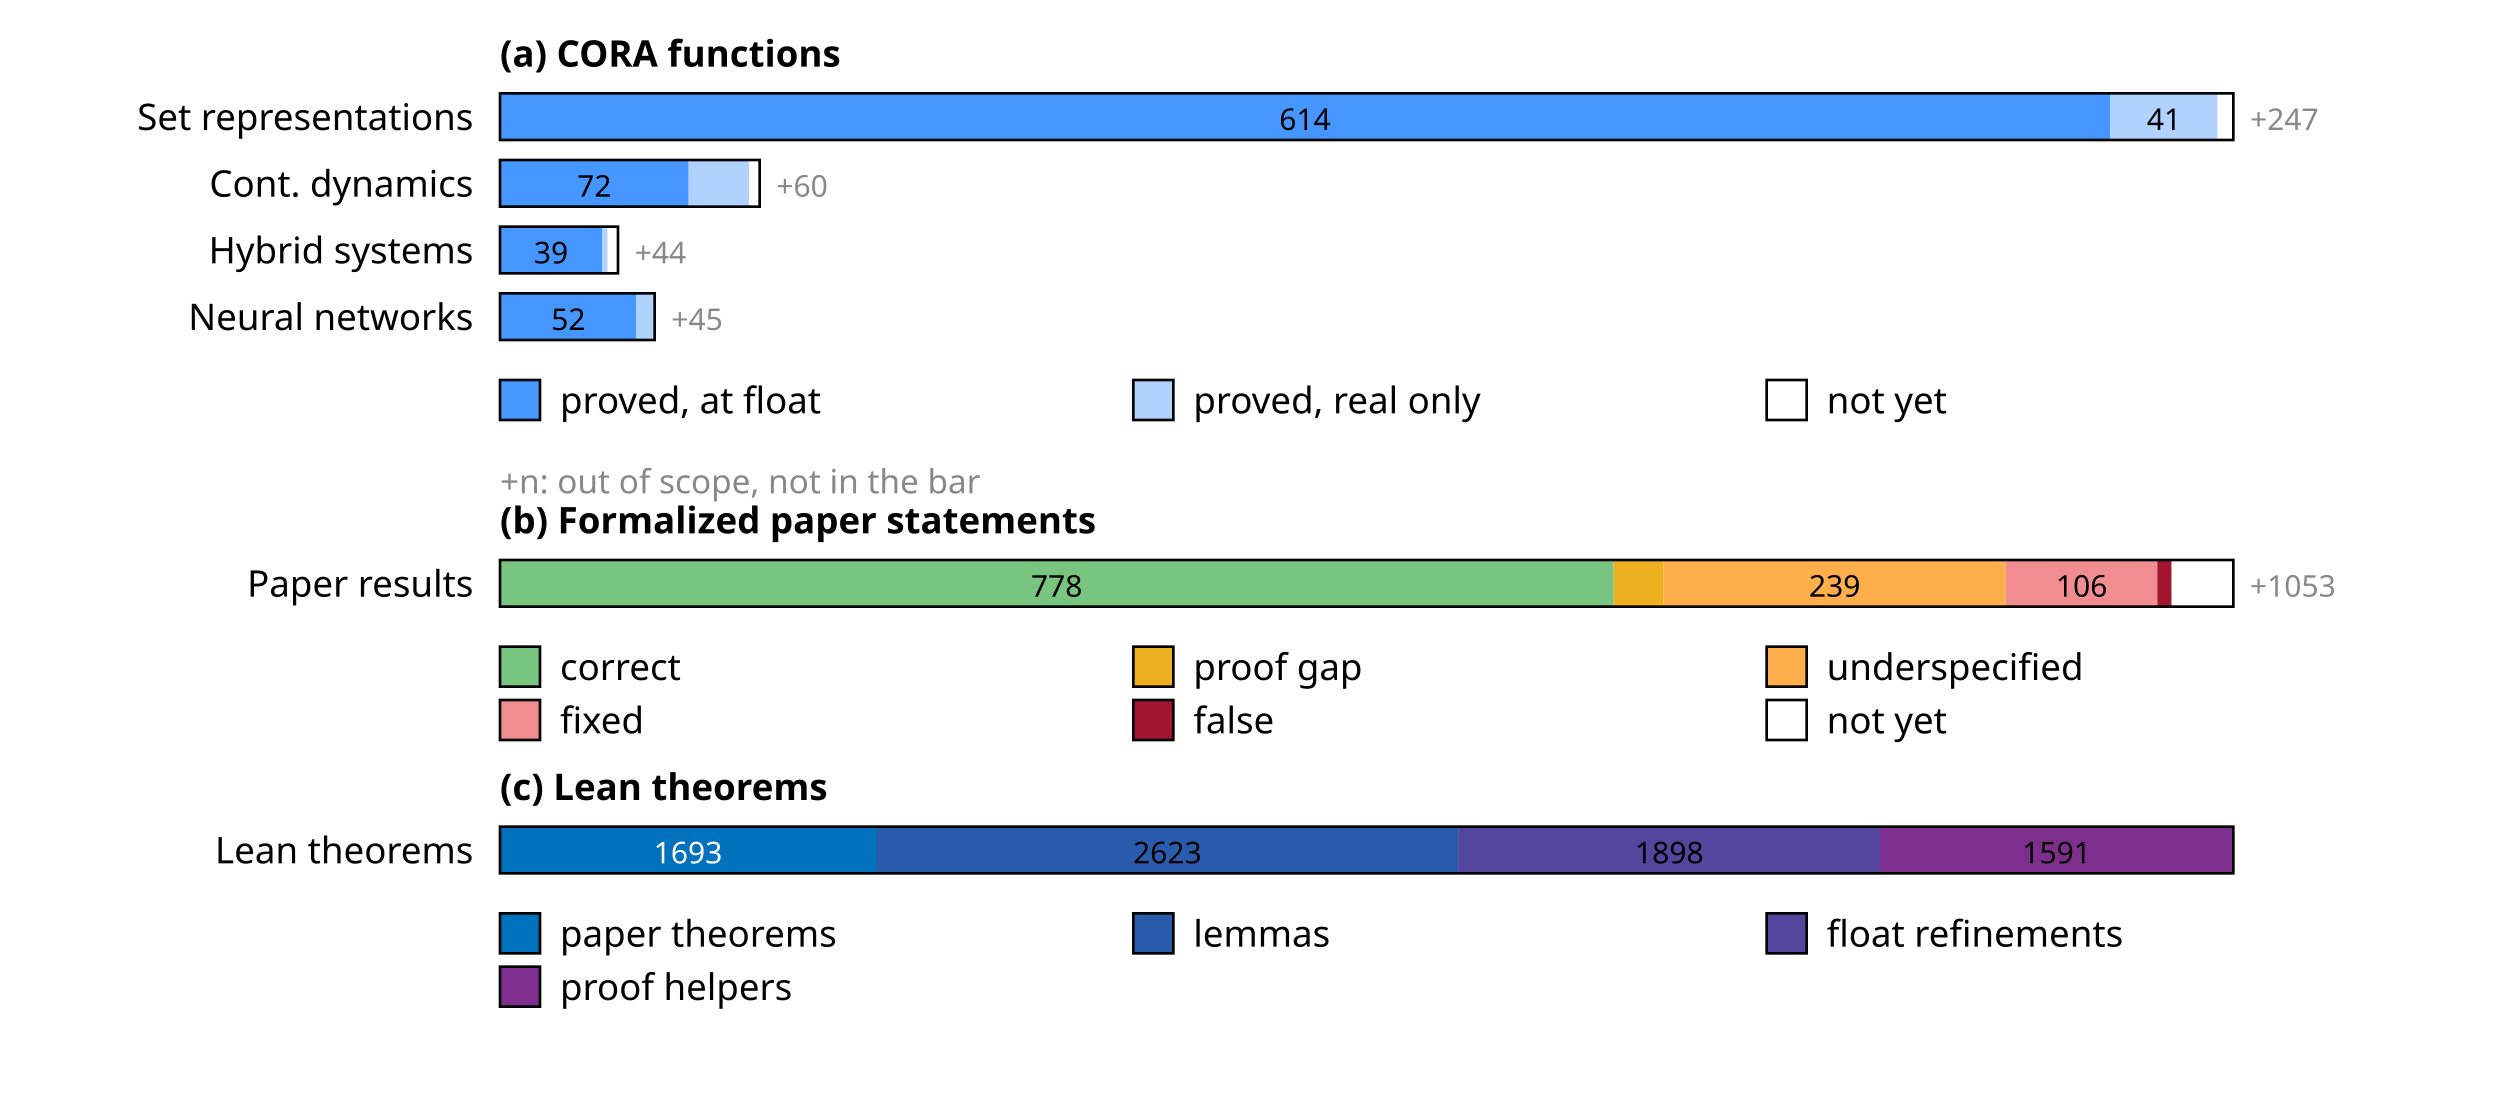
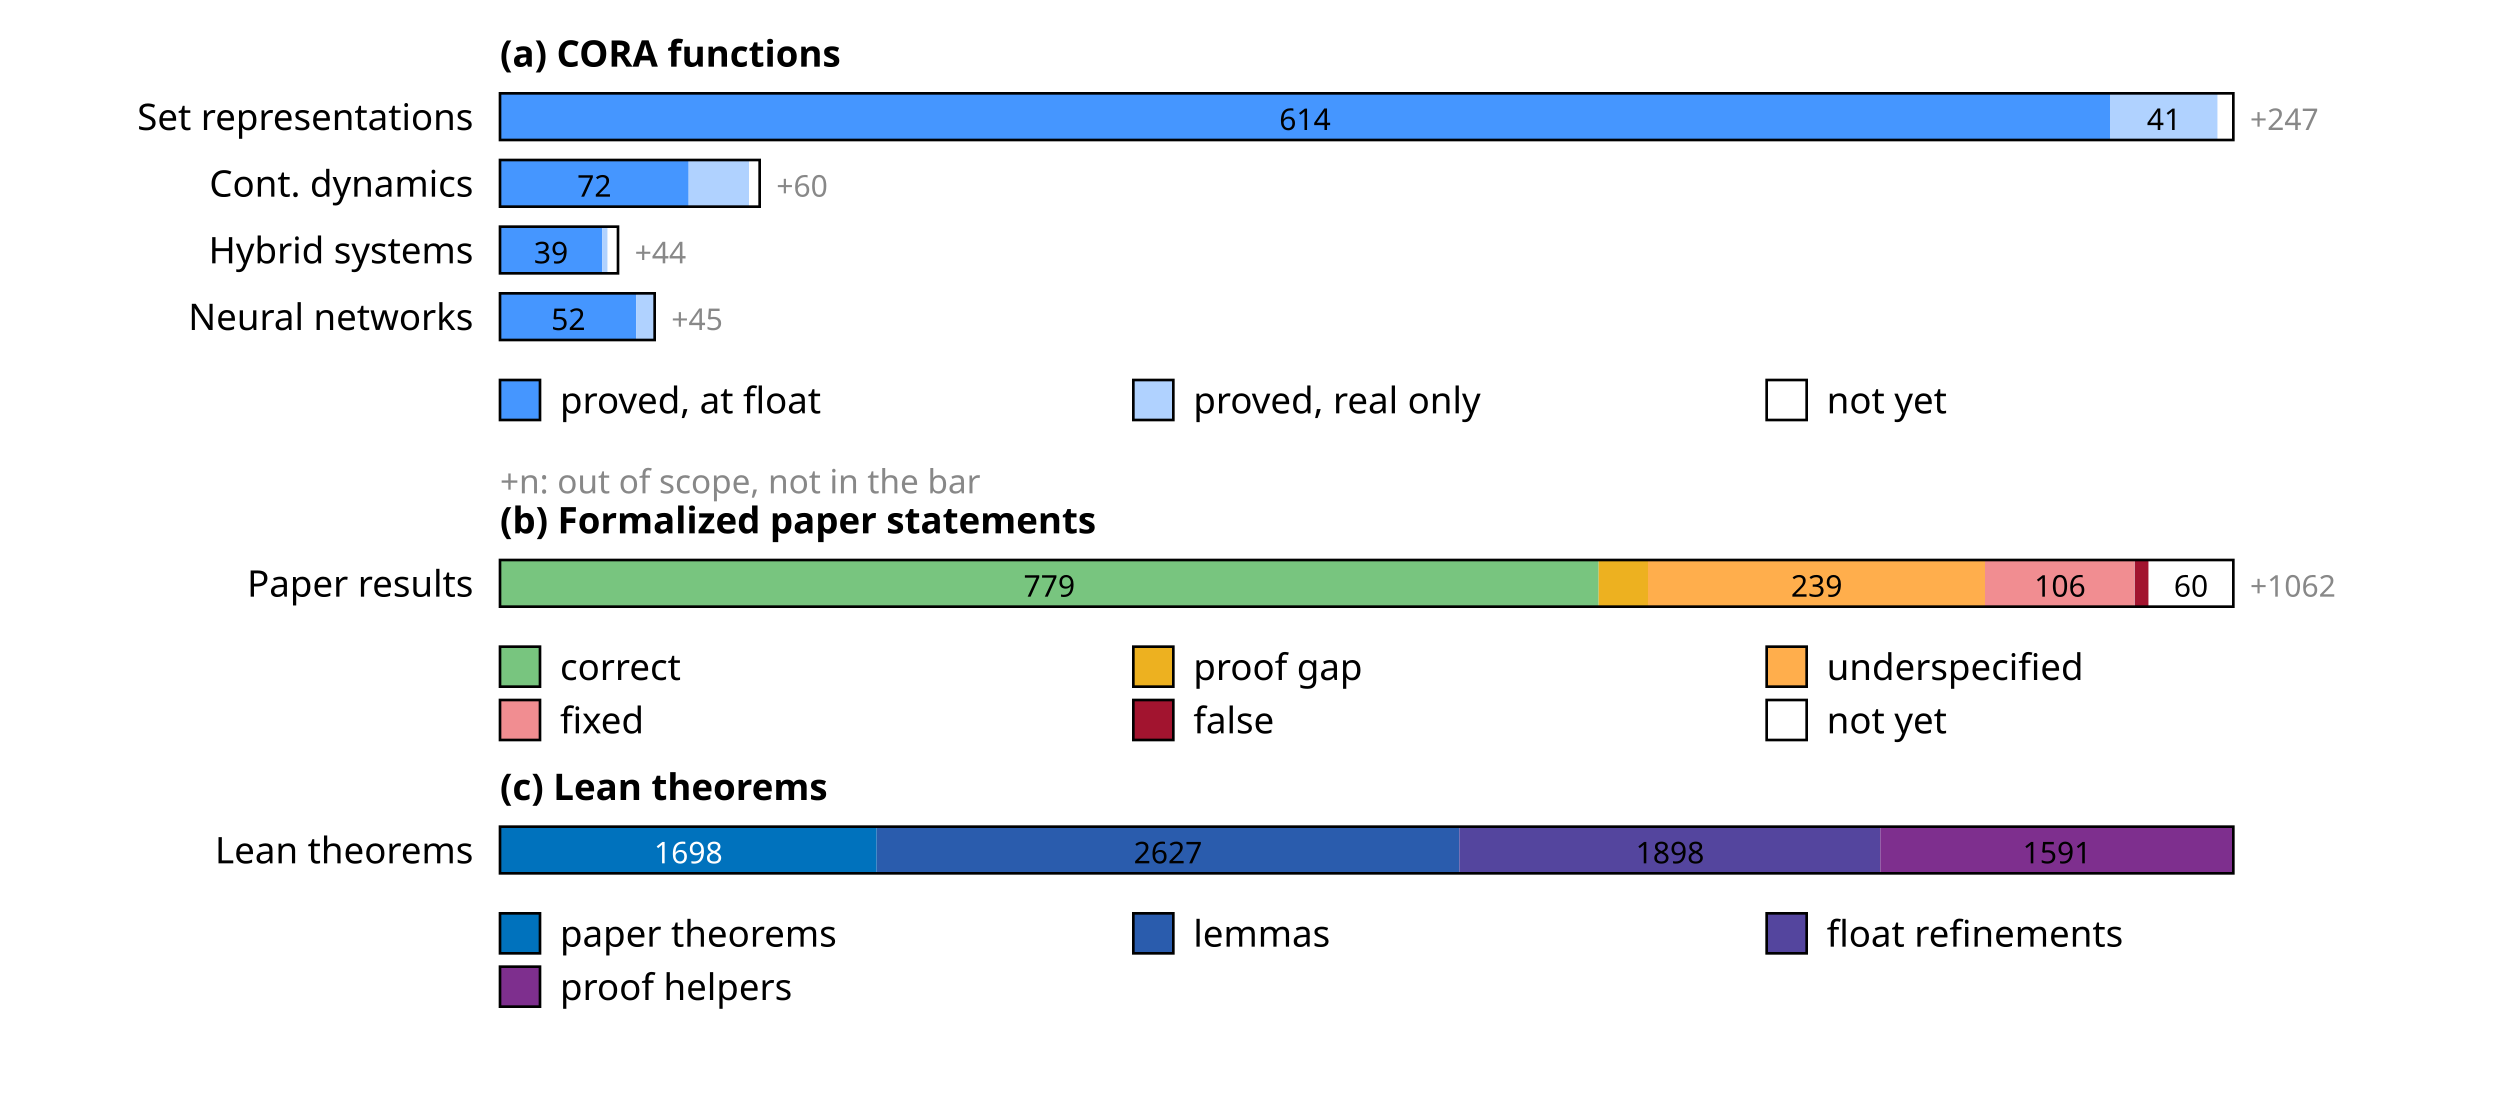
<svg xmlns="http://www.w3.org/2000/svg" width="750" height="330" font-family="sans-serif" font-size="11">
  <rect width="100%" height="100%" fill="white" />
  <text x="150" y="20" font-weight="bold">(a) CORA functions</text>
  <text x="142" y="39" text-anchor="end">Set representations</text>
  <rect x="150.0" y="28" width="483.0" height="14" fill="rgb(69,150,255)" />
  <text x="391.5" y="39" text-anchor="middle" font-size="9" fill="#000">614</text>
  <rect x="633.0" y="28" width="32.3" height="14" fill="rgb(176,210,255)" />
  <text x="649.2" y="39" text-anchor="middle" font-size="9" fill="#000">41</text>
  <rect x="665.3" y="28" width="4.7" height="14" fill="rgb(255,255,255)" />
  <rect x="150" y="28" width="520.0" height="14" fill="none" stroke="#000" stroke-width="0.8" />
  <text x="675.0" y="39" font-size="9" fill="#888">+247</text>
  <text x="142" y="59" text-anchor="end">Cont. dynamics</text>
  <rect x="150.0" y="48" width="56.6" height="14" fill="rgb(69,150,255)" />
  <text x="178.3" y="59" text-anchor="middle" font-size="9" fill="#000">72</text>
  <rect x="206.6" y="48" width="18.1" height="14" fill="rgb(176,210,255)" />
  <rect x="224.7" y="48" width="3.1" height="14" fill="rgb(255,255,255)" />
  <rect x="150" y="48" width="77.9" height="14" fill="none" stroke="#000" stroke-width="0.8" />
  <text x="232.9" y="59" font-size="9" fill="#888">+60</text>
  <text x="142" y="79" text-anchor="end">Hybrid systems</text>
  <rect x="150.0" y="68" width="30.7" height="14" fill="rgb(69,150,255)" />
  <text x="165.3" y="79" text-anchor="middle" font-size="9" fill="#000">39</text>
  <rect x="180.7" y="68" width="1.6" height="14" fill="rgb(176,210,255)" />
  <rect x="182.3" y="68" width="3.1" height="14" fill="rgb(255,255,255)" />
  <rect x="150" y="68" width="35.4" height="14" fill="none" stroke="#000" stroke-width="0.8" />
  <text x="190.4" y="79" font-size="9" fill="#888">+44</text>
  <text x="142" y="99" text-anchor="end">Neural networks</text>
  <rect x="150.0" y="88" width="40.9" height="14" fill="rgb(69,150,255)" />
  <text x="170.5" y="99" text-anchor="middle" font-size="9" fill="#000">52</text>
  <rect x="190.9" y="88" width="5.5" height="14" fill="rgb(176,210,255)" />
  <rect x="150" y="88" width="46.4" height="14" fill="none" stroke="#000" stroke-width="0.8" />
  <text x="201.4" y="99" font-size="9" fill="#888">+45</text>
  <rect x="150" y="114" width="12" height="12" fill="rgb(69,150,255)" stroke="#000" stroke-width="0.8" />
  <text x="168" y="124">proved, at float</text>
  <rect x="340" y="114" width="12" height="12" fill="rgb(176,210,255)" stroke="#000" stroke-width="0.8" />
  <text x="358" y="124">proved, real only</text>
  <rect x="530" y="114" width="12" height="12" fill="rgb(255,255,255)" stroke="#000" stroke-width="0.8" />
  <text x="548" y="124">not yet</text>
  <text x="150" y="148" font-size="10" fill="#888">+n: out of scope, not in the bar</text>
  <text x="150" y="160" font-weight="bold">(b) Formalized paper statements</text>
  <text x="142" y="179" text-anchor="end">Paper results</text>
-   <rect x="150.0" y="168" width="334.1" height="14" fill="rgb(120,197,127)" />
-   <text x="317.0" y="179" text-anchor="middle" font-size="9" fill="#000">778</text>
-   <rect x="484.1" y="168" width="15.0" height="14" fill="rgb(237,177,32)" />
-   <rect x="499.1" y="168" width="102.6" height="14" fill="rgb(255,174,76)" />
-   <text x="550.4" y="179" text-anchor="middle" font-size="9" fill="#000">239</text>
-   <rect x="601.7" y="168" width="45.5" height="14" fill="rgb(241,141,145)" />
-   <text x="624.5" y="179" text-anchor="middle" font-size="9" fill="#000">106</text>
-   <rect x="647.2" y="168" width="4.3" height="14" fill="rgb(162,20,47)" />
-   <rect x="651.5" y="168" width="18.5" height="14" fill="rgb(255,255,255)" />
+   <rect x="150.0" y="168" width="329.6" height="14" fill="rgb(120,197,127)" />
+   <text x="314.8" y="179" text-anchor="middle" font-size="9" fill="#000">779</text>
+   <rect x="479.6" y="168" width="14.8" height="14" fill="rgb(237,177,32)" />
+   <rect x="494.4" y="168" width="101.1" height="14" fill="rgb(255,174,76)" />
+   <text x="545.0" y="179" text-anchor="middle" font-size="9" fill="#000">239</text>
+   <rect x="595.5" y="168" width="44.8" height="14" fill="rgb(241,141,145)" />
+   <text x="618.0" y="179" text-anchor="middle" font-size="9" fill="#000">106</text>
+   <rect x="640.4" y="168" width="4.2" height="14" fill="rgb(162,20,47)" />
+   <rect x="644.6" y="168" width="25.4" height="14" fill="rgb(255,255,255)" />
+   <text x="657.3" y="179" text-anchor="middle" font-size="9" fill="#000">60</text>
  <rect x="150" y="168" width="520.0" height="14" fill="none" stroke="#000" stroke-width="0.8" />
-   <text x="675.0" y="179" font-size="9" fill="#888">+1053</text>
+   <text x="675.0" y="179" font-size="9" fill="#888">+1062</text>
  <rect x="150" y="194" width="12" height="12" fill="rgb(120,197,127)" stroke="#000" stroke-width="0.8" />
  <text x="168" y="204">correct</text>
  <rect x="340" y="194" width="12" height="12" fill="rgb(237,177,32)" stroke="#000" stroke-width="0.8" />
  <text x="358" y="204">proof gap</text>
  <rect x="530" y="194" width="12" height="12" fill="rgb(255,174,76)" stroke="#000" stroke-width="0.8" />
  <text x="548" y="204">underspecified</text>
  <rect x="150" y="210" width="12" height="12" fill="rgb(241,141,145)" stroke="#000" stroke-width="0.8" />
  <text x="168" y="220">fixed</text>
  <rect x="340" y="210" width="12" height="12" fill="rgb(162,20,47)" stroke="#000" stroke-width="0.8" />
  <text x="358" y="220">false</text>
  <rect x="530" y="210" width="12" height="12" fill="rgb(255,255,255)" stroke="#000" stroke-width="0.8" />
  <text x="548" y="220">not yet</text>
  <text x="150" y="240" font-weight="bold">(c) Lean theorems</text>
  <text x="142" y="259" text-anchor="end">Lean theorems</text>
-   <rect x="150.0" y="248" width="112.8" height="14" fill="rgb(0,114,189)" />
-   <text x="206.4" y="259" text-anchor="middle" font-size="9" fill="#fff">1693</text>
-   <rect x="262.8" y="248" width="174.8" height="14" fill="rgb(42,92,173)" />
-   <text x="350.2" y="259" text-anchor="middle" font-size="9" fill="#000">2623</text>
-   <rect x="437.5" y="248" width="126.5" height="14" fill="rgb(84,69,158)" />
-   <text x="500.8" y="259" text-anchor="middle" font-size="9" fill="#000">1898</text>
-   <rect x="564.0" y="248" width="106.0" height="14" fill="rgb(126,47,142)" />
-   <text x="617.0" y="259" text-anchor="middle" font-size="9" fill="#000">1591</text>
+   <rect x="150.0" y="248" width="113.0" height="14" fill="rgb(0,114,189)" />
+   <text x="206.5" y="259" text-anchor="middle" font-size="9" fill="#fff">1698</text>
+   <rect x="263.0" y="248" width="174.8" height="14" fill="rgb(42,92,173)" />
+   <text x="350.4" y="259" text-anchor="middle" font-size="9" fill="#000">2627</text>
+   <rect x="437.8" y="248" width="126.3" height="14" fill="rgb(84,69,158)" />
+   <text x="501.0" y="259" text-anchor="middle" font-size="9" fill="#000">1898</text>
+   <rect x="564.1" y="248" width="105.9" height="14" fill="rgb(126,47,142)" />
+   <text x="617.1" y="259" text-anchor="middle" font-size="9" fill="#000">1591</text>
  <rect x="150" y="248" width="520.0" height="14" fill="none" stroke="#000" stroke-width="0.8" />
  <rect x="150" y="274" width="12" height="12" fill="rgb(0,114,189)" stroke="#000" stroke-width="0.8" />
  <text x="168" y="284">paper theorems</text>
  <rect x="340" y="274" width="12" height="12" fill="rgb(42,92,173)" stroke="#000" stroke-width="0.8" />
  <text x="358" y="284">lemmas</text>
  <rect x="530" y="274" width="12" height="12" fill="rgb(84,69,158)" stroke="#000" stroke-width="0.8" />
  <text x="548" y="284">float refinements</text>
  <rect x="150" y="290" width="12" height="12" fill="rgb(126,47,142)" stroke="#000" stroke-width="0.8" />
  <text x="168" y="300">proof helpers</text>
</svg>
